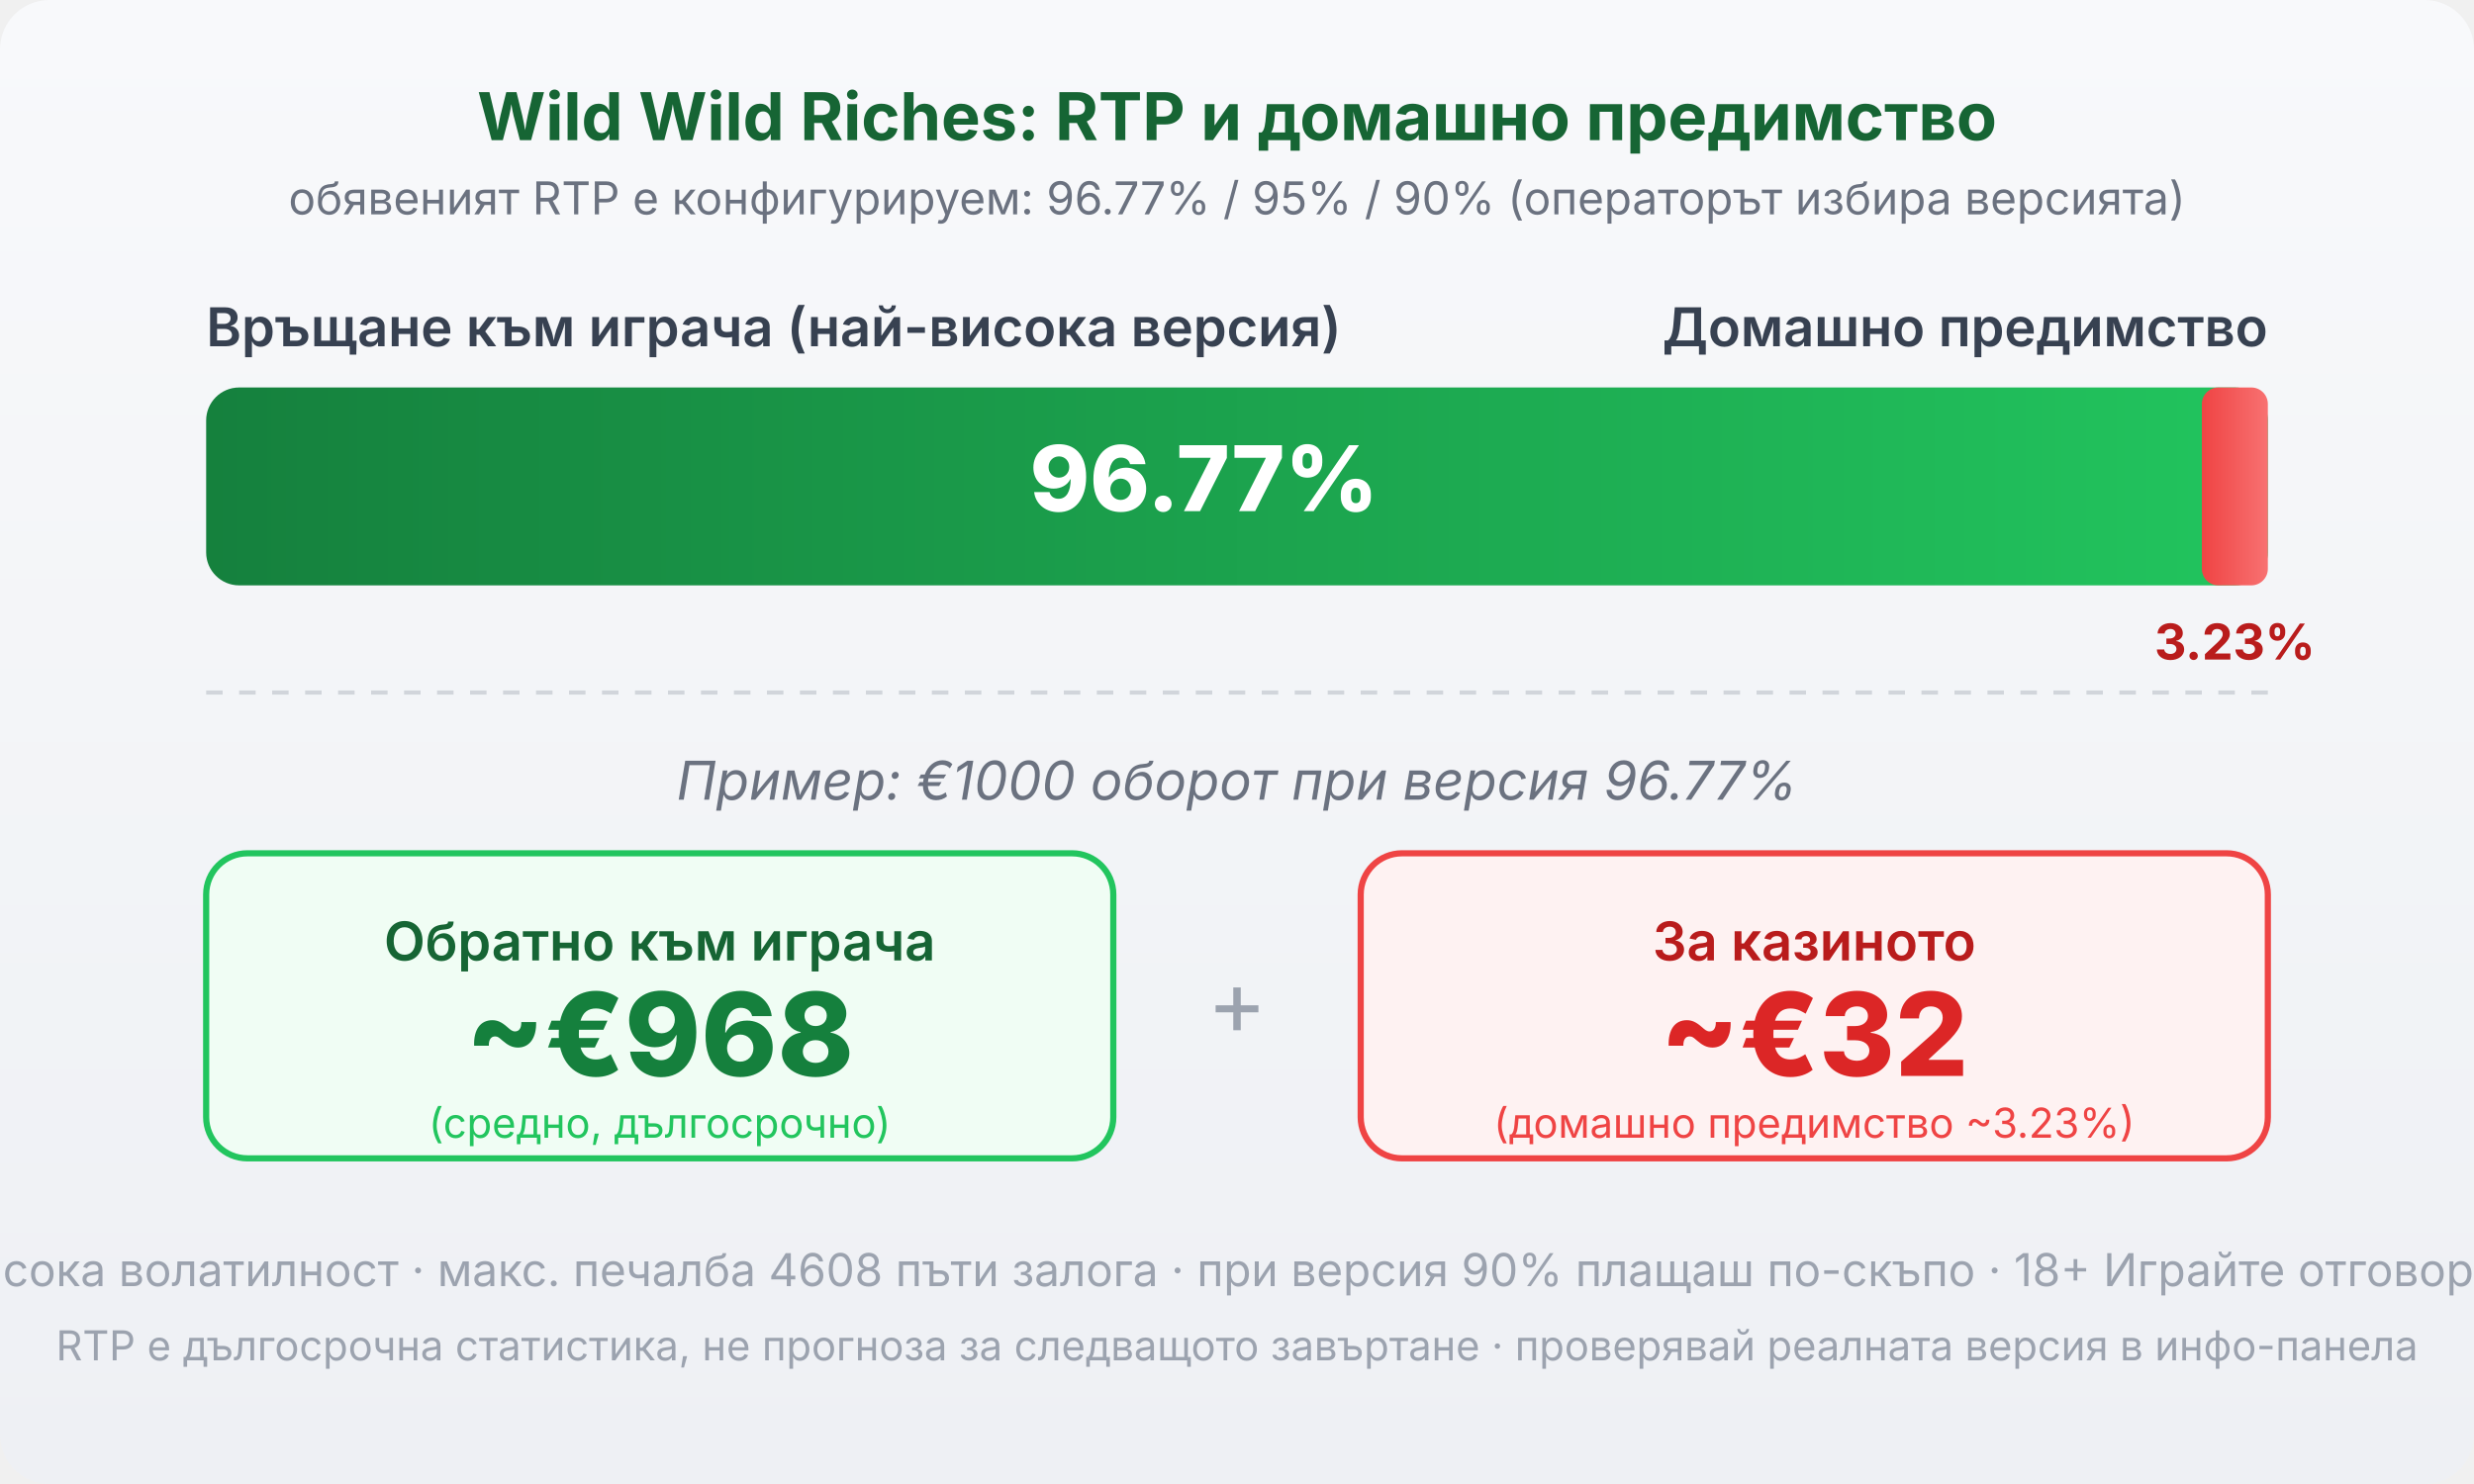
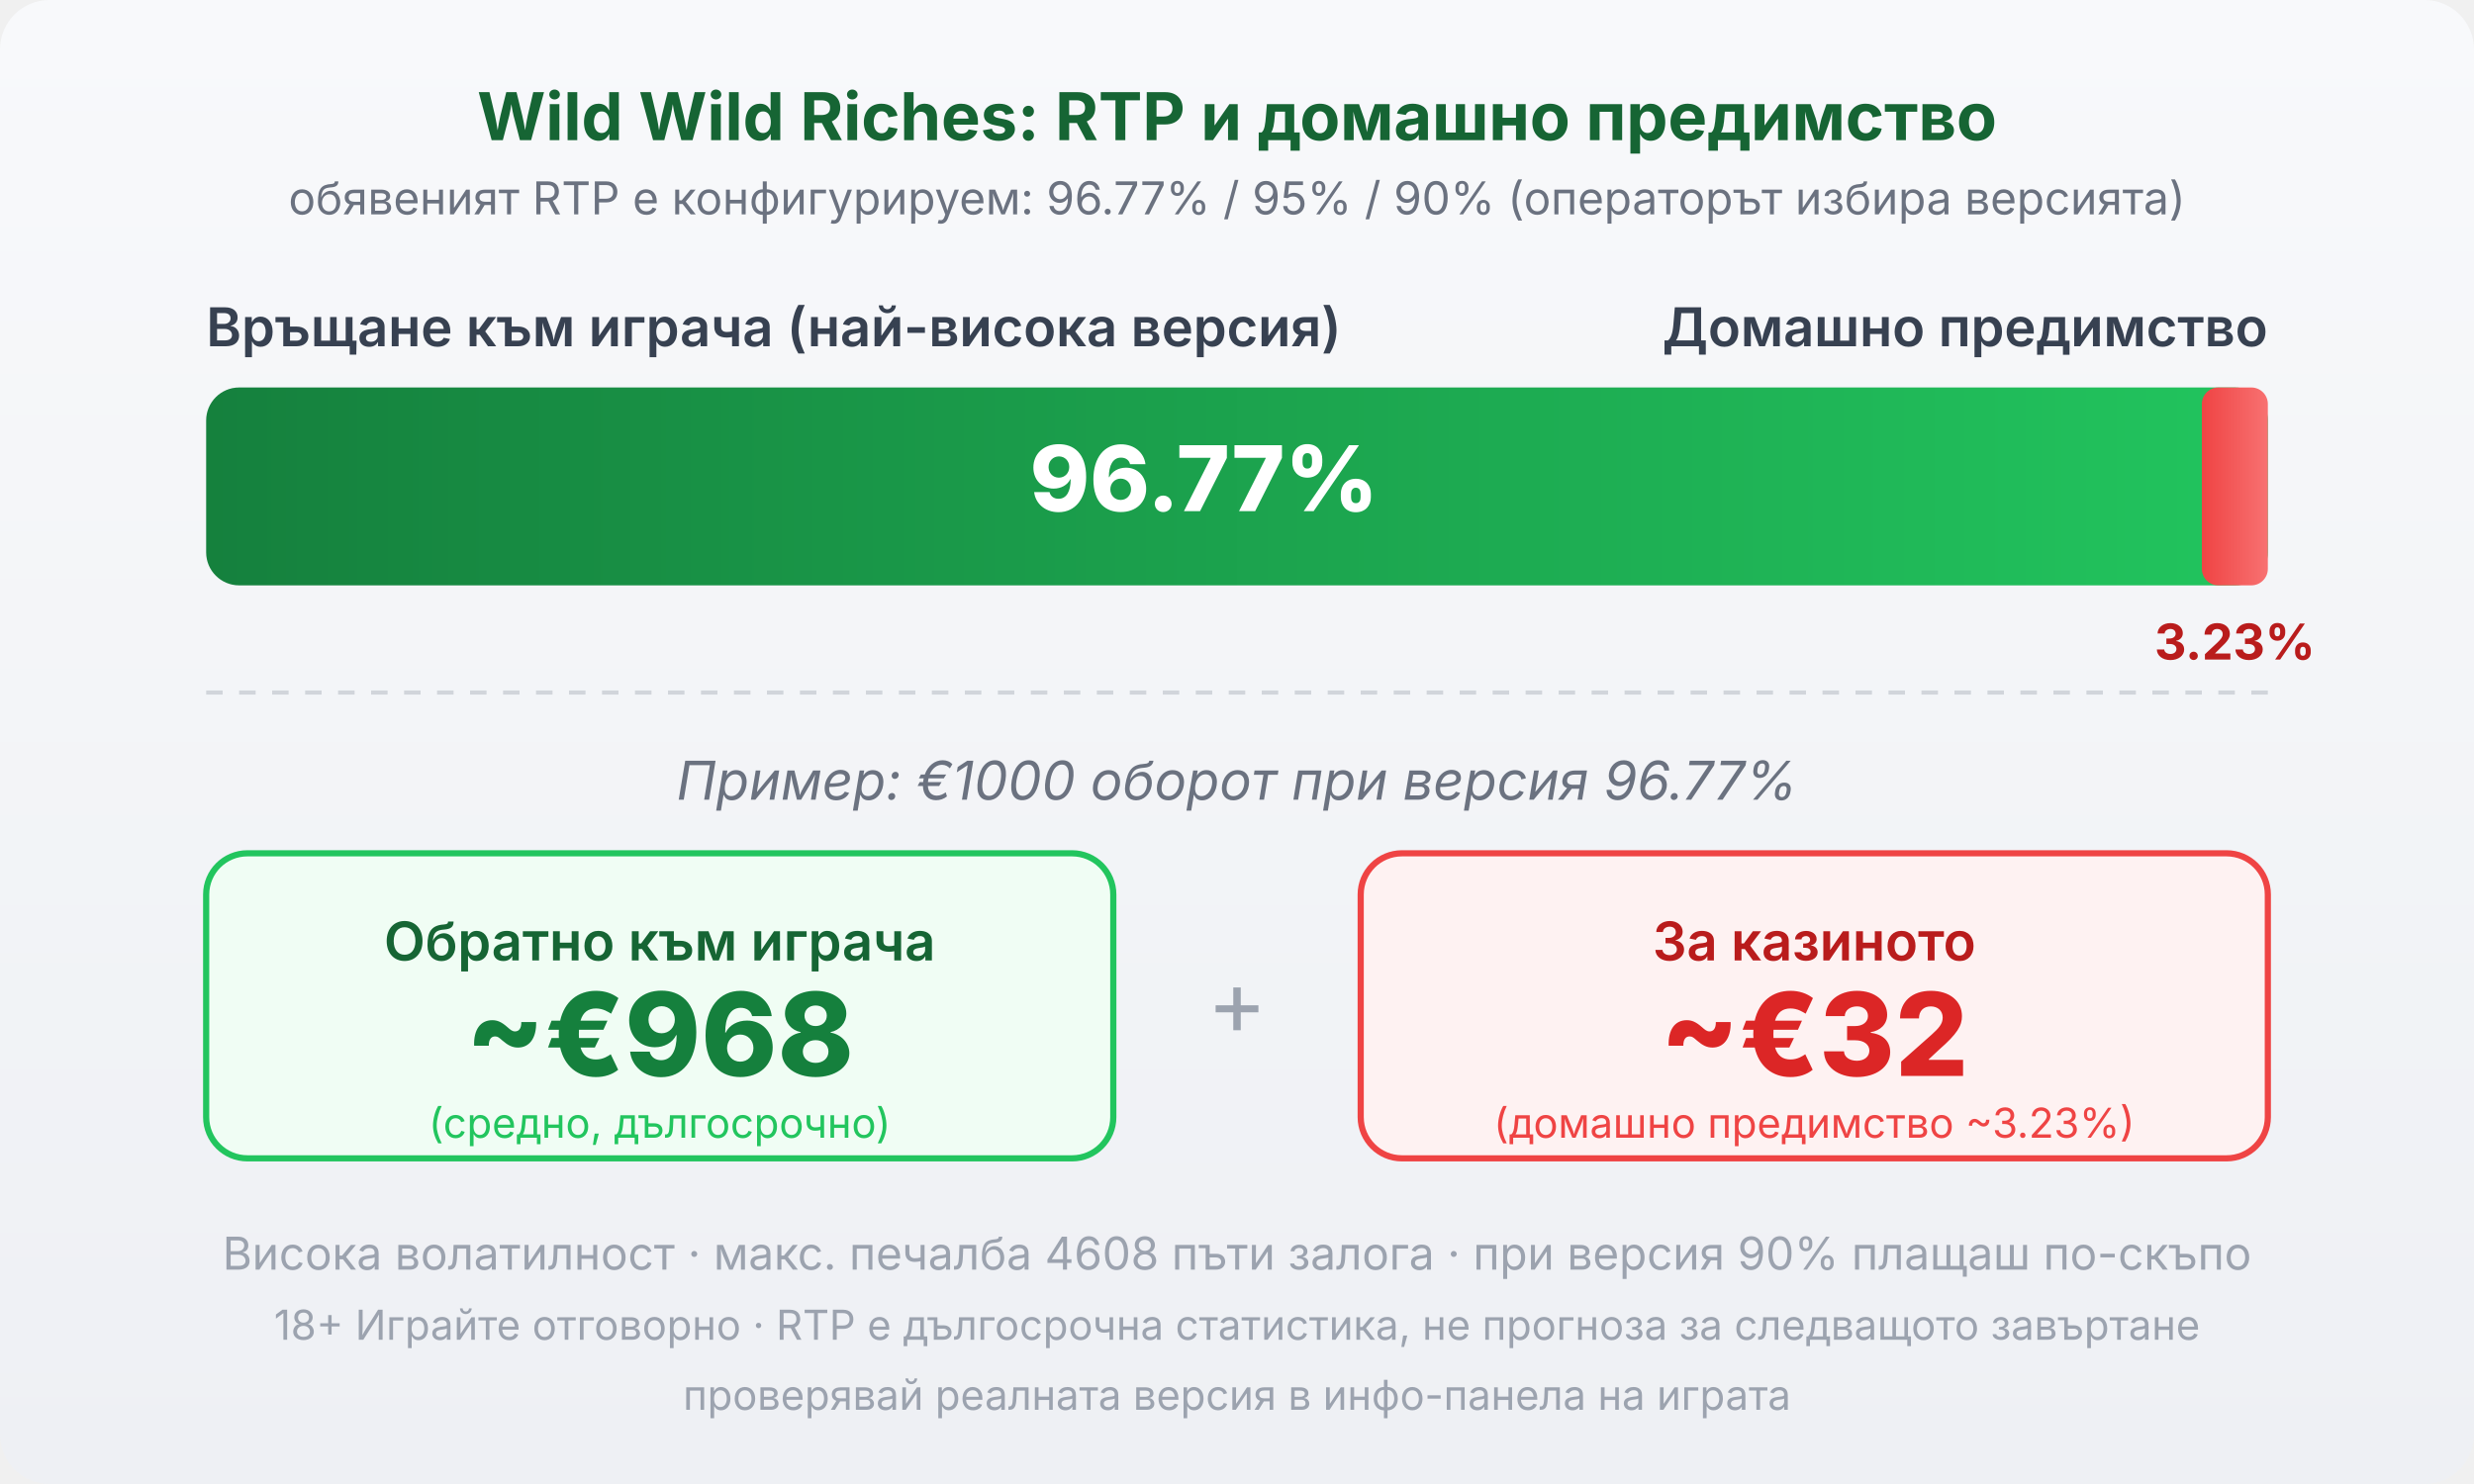
<svg xmlns="http://www.w3.org/2000/svg" viewBox="0 0 600 360" width="600" height="360" role="img" aria-label="Wild Wild Riches: обявеният RTP се доставя в три версии 96.77%, 95% и 90%, операторът избира коя да пусне; при 96.77% и 1000 евро оборот средно 968 евро се връщат на играча, 32 евро остават за казиното; висока волатилност, максимална печалба 4608 пъти залога">
  <defs>
    <linearGradient id="bg" x1="0" y1="0" x2="0" y2="1">
      <stop offset="0%" stop-color="#f8f9fb" />
      <stop offset="100%" stop-color="#eef0f4" />
    </linearGradient>
    <linearGradient id="playerBar" x1="0" y1="0" x2="1" y2="0">
      <stop offset="0%" stop-color="#15803d" />
      <stop offset="100%" stop-color="#22c55e" />
    </linearGradient>
    <linearGradient id="houseBar" x1="0" y1="0" x2="1" y2="0">
      <stop offset="0%" stop-color="#ef4444" />
      <stop offset="100%" stop-color="#f87171" />
    </linearGradient>
  </defs>
  <rect width="600" height="360" rx="12" ry="12" fill="url(#bg)" />
  <text x="300" y="34" font-family="system-ui, -apple-system, sans-serif" font-size="16" font-weight="700" fill="#166534" text-anchor="middle">Wild Wild Riches: RTP и домашно предимство</text>
  <text x="300" y="52" font-family="system-ui, -apple-system, sans-serif" font-size="11" fill="#6b7280" text-anchor="middle">обявеният RTP е конфигурируем: 96.77% / 95% / 90% (операторът избира версията)</text>
  <text x="50" y="84" font-family="system-ui, -apple-system, sans-serif" font-size="13" fill="#374151" font-weight="600">Връщане към играча (най-висока версия)</text>
  <text x="550" y="84" font-family="system-ui, -apple-system, sans-serif" font-size="13" fill="#374151" font-weight="600" text-anchor="end">Домашно предимство</text>
  <rect x="50" y="94" width="500" height="48" rx="8" fill="#e5e7eb" />
  <rect x="50" y="94" width="500" height="48" rx="8" fill="url(#playerBar)" />
  <rect x="534" y="94" width="16" height="48" rx="4" fill="url(#houseBar)" />
  <text x="292" y="124" font-family="system-ui, -apple-system, sans-serif" font-size="22" font-weight="800" fill="#ffffff" text-anchor="middle">96.77%</text>
  <text x="542" y="160" font-family="system-ui, -apple-system, sans-serif" font-size="12" font-weight="700" fill="#b91c1c" text-anchor="middle">3.23%</text>
  <line x1="50" y1="168" x2="550" y2="168" stroke="#d1d5db" stroke-width="1" stroke-dasharray="4,4" />
  <text x="300" y="194" font-family="system-ui, -apple-system, sans-serif" font-size="13" fill="#6b7280" text-anchor="middle" font-style="italic">Пример: €1000 оборот при версия 96.77%</text>
  <rect x="50" y="207" width="220" height="74" rx="10" fill="#f0fdf4" stroke="#22c55e" stroke-width="1.5" />
  <text x="160" y="233" font-family="system-ui, -apple-system, sans-serif" font-size="13" fill="#166534" text-anchor="middle" font-weight="600">Обратно към играча</text>
  <text x="160" y="261" font-family="system-ui, -apple-system, sans-serif" font-size="28" font-weight="800" fill="#15803d" text-anchor="middle">~€968</text>
  <text x="160" y="276" font-family="system-ui, -apple-system, sans-serif" font-size="10" fill="#22c55e" text-anchor="middle">(средно, дългосрочно)</text>
  <rect x="330" y="207" width="220" height="74" rx="10" fill="#fef2f2" stroke="#ef4444" stroke-width="1.5" />
  <text x="440" y="233" font-family="system-ui, -apple-system, sans-serif" font-size="13" fill="#b91c1c" text-anchor="middle" font-weight="600">За казиното</text>
  <text x="440" y="261" font-family="system-ui, -apple-system, sans-serif" font-size="28" font-weight="800" fill="#dc2626" text-anchor="middle">~€32</text>
  <text x="440" y="276" font-family="system-ui, -apple-system, sans-serif" font-size="10" fill="#ef4444" text-anchor="middle">(домашно предимство ~3.23%)</text>
  <text x="300" y="251" font-family="system-ui, -apple-system, sans-serif" font-size="22" fill="#9ca3af" text-anchor="middle">+</text>
-   <text x="300" y="312" font-family="system-ui, -apple-system, sans-serif" font-size="11" fill="#9ca3af" text-anchor="middle">Висока волатилност · макс. печалба 4608 пъти залога · при версия 90% плащаш по-скъпо · 18+ Играйте отговорно</text>
-   <text x="300" y="330" font-family="system-ui, -apple-system, sans-serif" font-size="10" fill="#9ca3af" text-anchor="middle">RTP е дългосрочна статистика, не прогноза за следващото завъртане · проверявай реалната версия в инфо-панела</text>
+   <text x="300" y="308" font-family="system-ui, -apple-system, sans-serif" font-size="11" fill="#9ca3af" text-anchor="middle">Висока волатилност · макс. печалба 4608 пъти залога · при версия 90% плащаш по-скъпо</text>
+   <text x="300" y="325" font-family="system-ui, -apple-system, sans-serif" font-size="10" fill="#9ca3af" text-anchor="middle">18+ Играйте отговорно · RTP е дългосрочна статистика, не прогноза за следващото завъртане</text>
+   <text x="300" y="342" font-family="system-ui, -apple-system, sans-serif" font-size="10" fill="#9ca3af" text-anchor="middle">проверявай реалната версия в инфо-панела на играта</text>
</svg>
